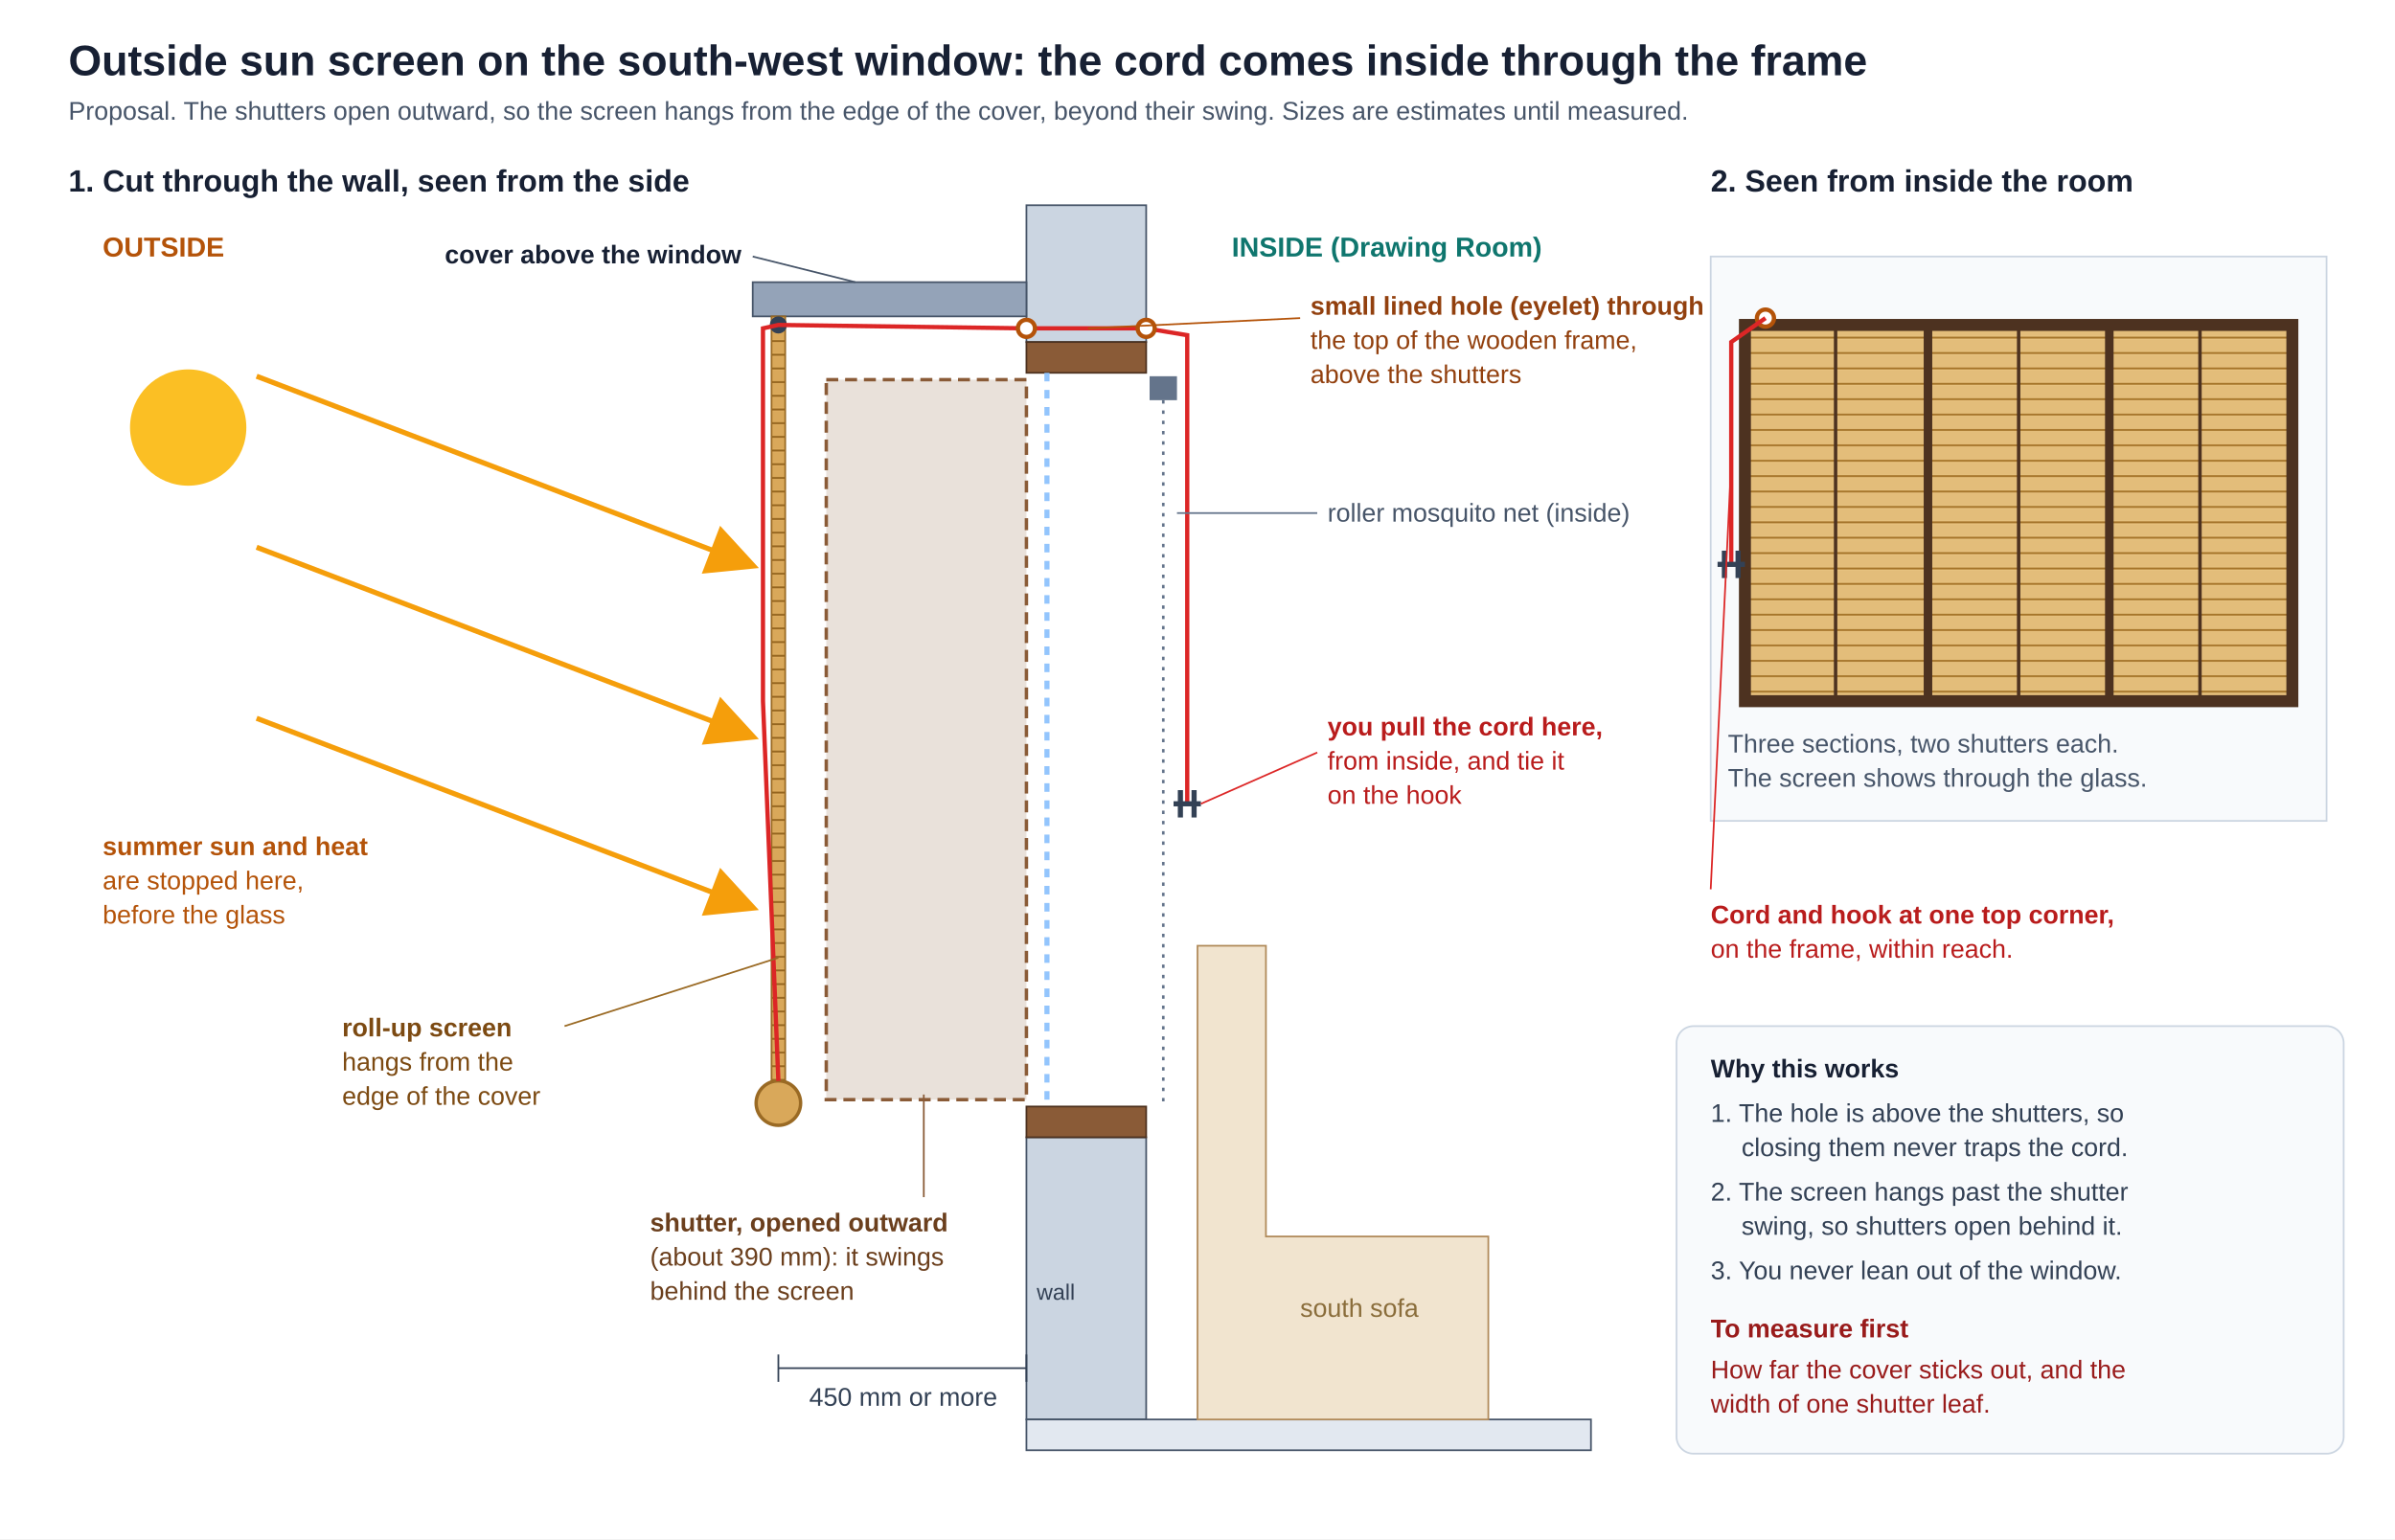
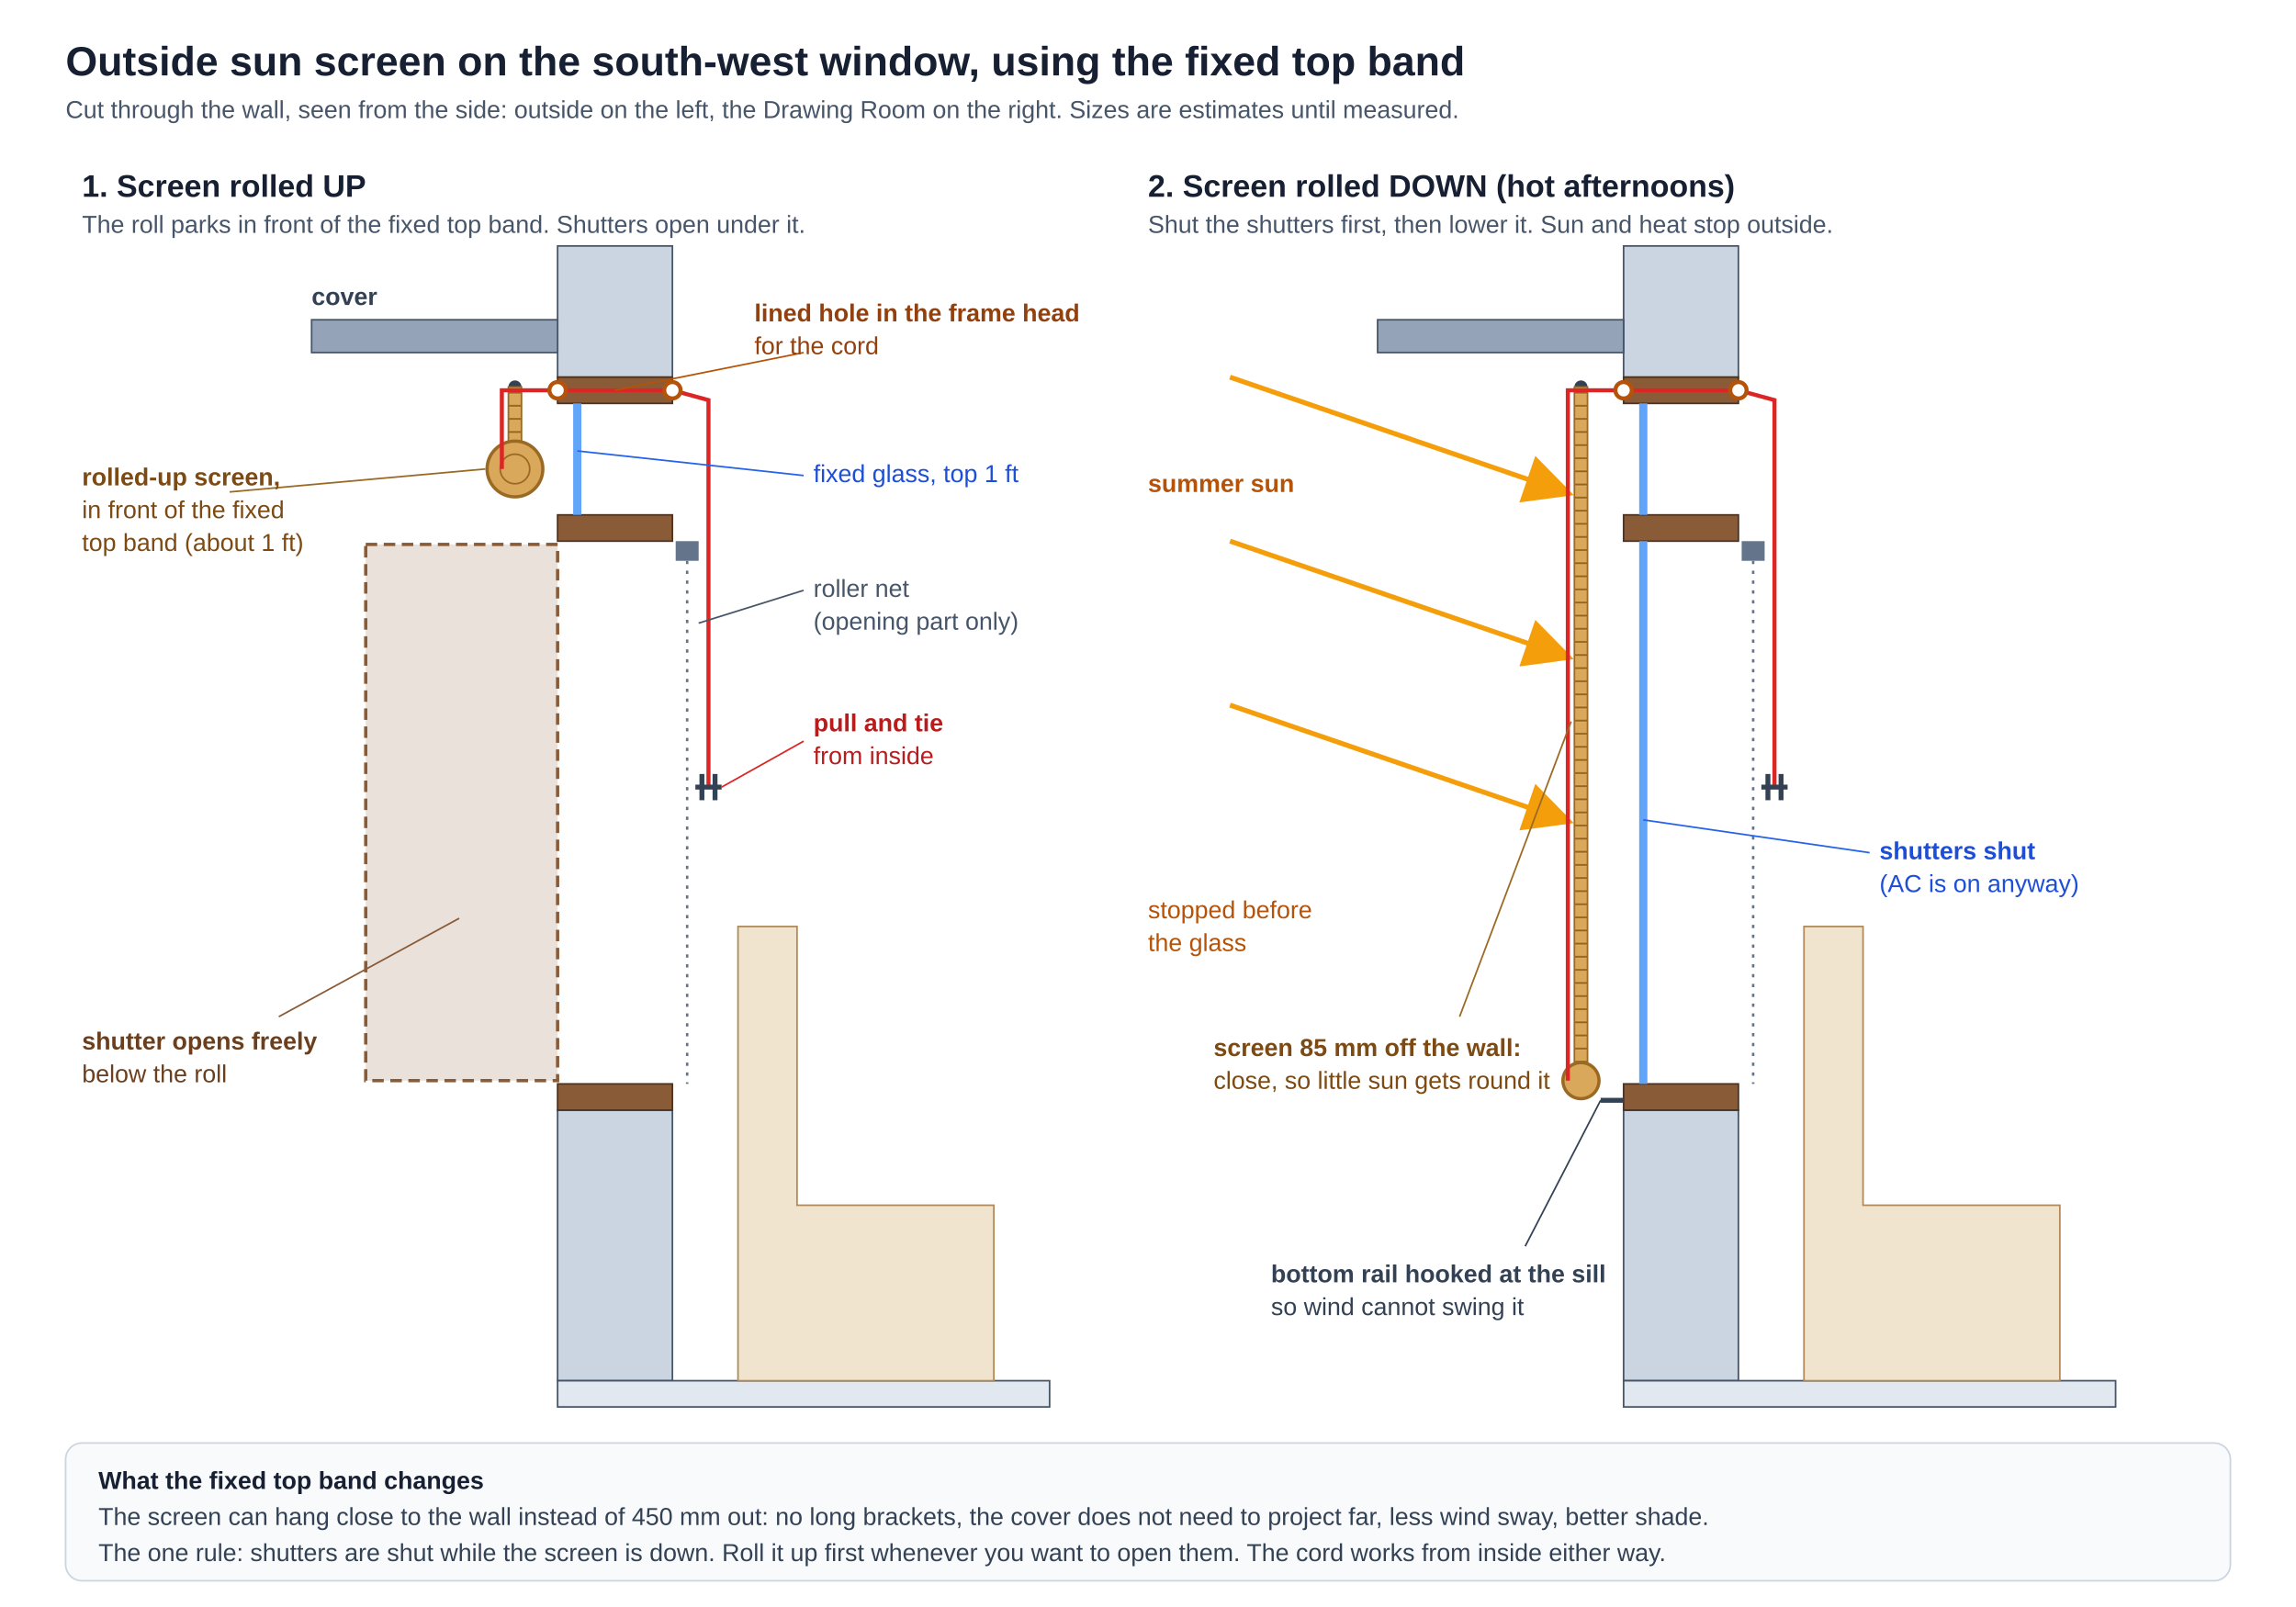
- <svg xmlns="http://www.w3.org/2000/svg" viewBox="0 0 1400 900" font-family="Segoe UI, Arial, sans-serif" font-size="15">
+ <svg xmlns="http://www.w3.org/2000/svg" viewBox="0 0 1400 980" font-family="Segoe UI, Arial, sans-serif" font-size="15">
  <defs>
    <pattern id="bamboo" width="6" height="8" patternUnits="userSpaceOnUse">
      <rect width="6" height="8" fill="#d9a85a" />
      <line x1="0" y1="7.5" x2="6" y2="7.5" stroke="#9a6a24" stroke-width="1.2" />
    </pattern>
-     <pattern id="bambooWide" width="10" height="9" patternUnits="userSpaceOnUse">
-       <rect width="10" height="9" fill="#e3bd7a" />
-       <line x1="0" y1="8.4" x2="10" y2="8.4" stroke="#a9792f" stroke-width="1.1" />
-     </pattern>
    <marker id="arrow" markerWidth="10" markerHeight="10" refX="8" refY="5" orient="auto">
      <path d="M0 0 L10 5 L0 10 z" fill="#f59e0b" />
    </marker>
-     <marker id="dot" markerWidth="8" markerHeight="8" refX="4" refY="4">
-       <circle cx="4" cy="4" r="3" fill="#dc2626" />
-     </marker>
  </defs>
-   <rect width="1400" height="900" fill="#ffffff" />
-   <text x="40" y="44" font-size="25" font-weight="700" fill="#172033">Outside sun screen on the south-west window: the cord comes inside through the frame</text>
-   <text x="40" y="70" fill="#475569">Proposal. The shutters open outward, so the screen hangs from the edge of the cover, beyond their swing. Sizes are estimates until measured.</text>
-   <text x="40" y="112" font-size="18" font-weight="700" fill="#172033">1. Cut through the wall, seen from the side</text>
-   <text x="60" y="150" font-size="16" font-weight="700" fill="#b45309">OUTSIDE</text>
-   <text x="720" y="150" font-size="16" font-weight="700" fill="#0f766e">INSIDE (Drawing Room)</text>
-   <rect x="600" y="120" width="70" height="80" fill="#cbd5e1" stroke="#475569" />
-   <rect x="600" y="665" width="70" height="165" fill="#cbd5e1" stroke="#475569" />
-   <rect x="600" y="830" width="330" height="18" fill="#e2e8f0" stroke="#475569" />
-   <rect x="440" y="165" width="160" height="20" fill="#94a3b8" stroke="#475569" />
-   <rect x="600" y="200" width="70" height="18" fill="#8a5b37" stroke="#4d3220" />
-   <rect x="600" y="647" width="70" height="18" fill="#8a5b37" stroke="#4d3220" />
-   <line x1="612" y1="218" x2="612" y2="647" stroke="#93c5fd" stroke-width="3" stroke-dasharray="5 5" />
-   <rect x="483" y="222" width="117" height="421" fill="#8a5b37" fill-opacity=".18" stroke="#8a5b37" stroke-width="2" stroke-dasharray="7 4" />
-   <rect x="451" y="185" width="8" height="452" fill="url(#bamboo)" stroke="#9a6a24" />
-   <circle cx="455" cy="645" r="13" fill="#d9a85a" stroke="#9a6a24" stroke-width="2" />
-   <circle cx="455" cy="190" r="5" fill="#334155" />
-   <polyline points="455,632 446,410 446,192 455,190 600,192 670,192 694,196 694,470" fill="none" stroke="#dc2626" stroke-width="2.5" />
-   <circle cx="600" cy="192" r="5" fill="#fff" stroke="#b45309" stroke-width="2.5" />
-   <circle cx="670" cy="192" r="5" fill="#fff" stroke="#b45309" stroke-width="2.5" />
-   <path d="M686 470 h16 M690 462 v16 M698 462 v16" stroke="#334155" stroke-width="3" />
-   <rect x="672" y="220" width="16" height="14" fill="#64748b" />
-   <line x1="680" y1="234" x2="680" y2="647" stroke="#64748b" stroke-width="1.5" stroke-dasharray="2 4" />
-   <path d="M700 553 h40 v170 h130 v107 h-170 z" fill="#f1e4cf" stroke="#b08a5a" />
-   <g stroke="#f59e0b" stroke-width="3" marker-end="url(#arrow)">
-     <line x1="150" y1="220" x2="438" y2="330" />
-     <line x1="150" y1="320" x2="438" y2="430" />
-     <line x1="150" y1="420" x2="438" y2="530" />
-   </g>
-   <circle cx="110" cy="250" r="34" fill="#fbbf24" />
-   <text x="60" y="500" fill="#b45309" font-weight="700">summer sun and heat</text>
-   <text x="60" y="520" fill="#b45309">are stopped here,</text>
-   <text x="60" y="540" fill="#b45309">before the glass</text>
-   <g fill="#172033">
-     <line x1="500" y1="165" x2="440" y2="150" stroke="#475569" />
-     <text x="260" y="154" font-weight="700">cover above the window</text>
-     <line x1="455" y1="560" x2="330" y2="600" stroke="#9a6a24" />
-     <text x="200" y="606" fill="#7c4a12" font-weight="700">roll-up screen</text>
-     <text x="200" y="626" fill="#7c4a12">hangs from the</text>
-     <text x="200" y="646" fill="#7c4a12">edge of the cover</text>
-     <line x1="540" y1="640" x2="540" y2="700" stroke="#8a5b37" />
-     <text x="380" y="720" fill="#6b3f1d" font-weight="700">shutter, opened outward</text>
-     <text x="380" y="740" fill="#6b3f1d">(about 390 mm): it swings</text>
-     <text x="380" y="760" fill="#6b3f1d">behind the screen</text>
-     <line x1="636" y1="192" x2="760" y2="186" stroke="#b45309" />
-     <text x="766" y="184" fill="#92400e" font-weight="700">small lined hole (eyelet) through</text>
-     <text x="766" y="204" fill="#92400e">the top of the wooden frame,</text>
-     <text x="766" y="224" fill="#92400e">above the shutters</text>
-     <line x1="702" y1="470" x2="770" y2="440" stroke="#dc2626" />
-     <text x="776" y="430" fill="#b91c1c" font-weight="700">you pull the cord here,</text>
-     <text x="776" y="450" fill="#b91c1c">from inside, and tie it</text>
-     <text x="776" y="470" fill="#b91c1c">on the hook</text>
-     <line x1="688" y1="300" x2="770" y2="300" stroke="#64748b" />
-     <text x="776" y="305" fill="#475569">roller mosquito net (inside)</text>
-     <text x="760" y="770" fill="#8a6d3b">south sofa</text>
-     <text x="606" y="760" fill="#334155" font-size="13">wall</text>
-   </g>
-   <g stroke="#334155" fill="#334155">
-     <line x1="455" y1="800" x2="600" y2="800" />
-     <line x1="455" y1="792" x2="455" y2="808" />
-     <line x1="600" y1="792" x2="600" y2="808" />
-   </g>
-   <text x="528" y="822" text-anchor="middle" fill="#334155">450 mm or more</text>
-   <text x="1000" y="112" font-size="18" font-weight="700" fill="#172033">2. Seen from inside the room</text>
-   <rect x="1000" y="150" width="360" height="330" fill="#f8fafc" stroke="#cbd5e1" />
-   <rect x="1020" y="190" width="320" height="220" fill="url(#bambooWide)" stroke="#4d3220" stroke-width="7" />
-   <g stroke="#4d3220" stroke-width="5">
-     <line x1="1127" y1="190" x2="1127" y2="410" />
-     <line x1="1233" y1="190" x2="1233" y2="410" />
-   </g>
-   <g stroke="#4d3220" stroke-width="2">
-     <line x1="1073" y1="190" x2="1073" y2="410" />
-     <line x1="1180" y1="190" x2="1180" y2="410" />
-     <line x1="1286" y1="190" x2="1286" y2="410" />
-   </g>
-   <circle cx="1032" cy="186" r="5" fill="#fff" stroke="#b45309" stroke-width="2.5" />
-   <polyline points="1032,186 1012,200 1012,330" fill="none" stroke="#dc2626" stroke-width="2.5" />
-   <path d="M1004 330 h16 M1008 322 v16 M1016 322 v16" stroke="#334155" stroke-width="3" />
-   <text x="1010" y="440" fill="#475569">Three sections, two shutters each.</text>
-   <text x="1010" y="460" fill="#475569">The screen shows through the glass.</text>
-   <line x1="1012" y1="270" x2="1000" y2="520" stroke="#dc2626" />
-   <text x="1000" y="540" fill="#b91c1c" font-weight="700">Cord and hook at one top corner,</text>
-   <text x="1000" y="560" fill="#b91c1c">on the frame, within reach.</text>
-   <rect x="980" y="600" width="390" height="250" rx="10" fill="#f8fafc" stroke="#cbd5e1" />
-   <text x="1000" y="630" font-weight="700" fill="#172033">Why this works</text>
-   <text x="1000" y="656" fill="#334155">1. The hole is above the shutters, so</text>
-   <text x="1018" y="676" fill="#334155">closing them never traps the cord.</text>
-   <text x="1000" y="702" fill="#334155">2. The screen hangs past the shutter</text>
-   <text x="1018" y="722" fill="#334155">swing, so shutters open behind it.</text>
-   <text x="1000" y="748" fill="#334155">3. You never lean out of the window.</text>
-   <text x="1000" y="782" font-weight="700" fill="#991b1b">To measure first</text>
-   <text x="1000" y="806" fill="#991b1b">How far the cover sticks out, and the</text>
-   <text x="1000" y="826" fill="#991b1b">width of one shutter leaf.</text>
+   <rect width="1400" height="980" fill="#ffffff" />
+   <text x="40" y="46" font-size="25" font-weight="700" fill="#172033">Outside sun screen on the south-west window, using the fixed top band</text>
+   <text x="40" y="72" fill="#475569">Cut through the wall, seen from the side: outside on the left, the Drawing Room on the right. Sizes are estimates until measured.</text>
+   <rect x="340" y="150" width="70" height="80" fill="#cbd5e1" stroke="#475569" />
+   <rect x="340" y="677" width="70" height="165" fill="#cbd5e1" stroke="#475569" />
+   <rect x="340" y="842" width="300" height="16" fill="#e2e8f0" stroke="#475569" />
+   <rect x="190" y="195" width="150" height="20" fill="#94a3b8" stroke="#475569" />
+   <rect x="340" y="230" width="70" height="16" fill="#8a5b37" stroke="#4d3220" />
+   <rect x="340" y="314" width="70" height="16" fill="#8a5b37" stroke="#4d3220" />
+   <rect x="340" y="661" width="70" height="16" fill="#8a5b37" stroke="#4d3220" />
+   <line x1="352" y1="246" x2="352" y2="314" stroke="#60a5fa" stroke-width="5" />
+   <circle cx="314" cy="236" r="4" fill="#334155" />
+   <rect x="223" y="332" width="117" height="327" fill="#8a5b37" fill-opacity=".18" stroke="#8a5b37" stroke-width="2" stroke-dasharray="7 4" />
+   <rect x="310" y="236" width="8" height="40" fill="url(#bamboo)" stroke="#9a6a24" />
+   <circle cx="314" cy="286" r="17" fill="#d9a85a" stroke="#9a6a24" stroke-width="2" />
+   <circle cx="314" cy="286" r="9" fill="none" stroke="#9a6a24" />
+   <polyline points="306,286 306,238 340,238 410,238 432,244 432,480" fill="none" stroke="#dc2626" stroke-width="2.5" />
+   <circle cx="340" cy="238" r="5" fill="#fff" stroke="#b45309" stroke-width="2.5" />
+   <circle cx="410" cy="238" r="5" fill="#fff" stroke="#b45309" stroke-width="2.5" />
+   <path d="M424 480 h16 M428 472 v16 M436 472 v16" stroke="#334155" stroke-width="3" />
+   <rect x="412" y="330" width="14" height="12" fill="#64748b" />
+   <line x1="419" y1="342" x2="419" y2="661" stroke="#64748b" stroke-width="1.5" stroke-dasharray="2 4" />
+   <path d="M450 565 h36 v170 h120 v107 h-156 z" fill="#f1e4cf" stroke="#b08a5a" />
+   <text x="50" y="120" fill="#172033" font-weight="700" font-size="19" text-anchor="start">1. Screen rolled UP</text>
+   <text x="50" y="142" fill="#475569" font-weight="400" font-size="15" text-anchor="start">The roll parks in front of the fixed top band. Shutters open under it.</text>
+   <line x1="296" y1="286" x2="140" y2="300" stroke="#9a6a24" stroke-width="1" />
+   <text x="50" y="296" fill="#7c4a12" font-weight="700" font-size="15" text-anchor="start">rolled-up screen,</text>
+   <text x="50" y="316" fill="#7c4a12" font-weight="400" font-size="15" text-anchor="start">in front of the fixed</text>
+   <text x="50" y="336" fill="#7c4a12" font-weight="400" font-size="15" text-anchor="start">top band (about 1 ft)</text>
+   <line x1="280" y1="560" x2="170" y2="620" stroke="#8a5b37" stroke-width="1" />
+   <text x="50" y="640" fill="#6b3f1d" font-weight="700" font-size="15" text-anchor="start">shutter opens freely</text>
+   <text x="50" y="660" fill="#6b3f1d" font-weight="400" font-size="15" text-anchor="start">below the roll</text>
+   <line x1="375" y1="238" x2="490" y2="215" stroke="#b45309" stroke-width="1" />
+   <text x="460" y="196" fill="#92400e" font-weight="700" font-size="15" text-anchor="start">lined hole in the frame head</text>
+   <text x="460" y="216" fill="#92400e" font-weight="400" font-size="15" text-anchor="start">for the cord</text>
+   <line x1="440" y1="480" x2="490" y2="452" stroke="#dc2626" stroke-width="1" />
+   <text x="496" y="446" fill="#b91c1c" font-weight="700" font-size="15" text-anchor="start">pull and tie</text>
+   <text x="496" y="466" fill="#b91c1c" font-weight="400" font-size="15" text-anchor="start">from inside</text>
+   <line x1="426" y1="380" x2="490" y2="360" stroke="#475569" stroke-width="1" />
+   <text x="496" y="364" fill="#475569" font-weight="400" font-size="15" text-anchor="start">roller net</text>
+   <text x="496" y="384" fill="#475569" font-weight="400" font-size="15" text-anchor="start">(opening part only)</text>
+   <text x="190" y="186" fill="#334155" font-weight="700" font-size="15" text-anchor="start">cover</text>
+   <line x1="352" y1="275" x2="490" y2="290" stroke="#2563eb" stroke-width="1" />
+   <text x="496" y="294" fill="#1d4ed8" font-weight="400" font-size="15" text-anchor="start">fixed glass, top 1 ft</text>
+   <rect x="990" y="150" width="70" height="80" fill="#cbd5e1" stroke="#475569" />
+   <rect x="990" y="677" width="70" height="165" fill="#cbd5e1" stroke="#475569" />
+   <rect x="990" y="842" width="300" height="16" fill="#e2e8f0" stroke="#475569" />
+   <rect x="840" y="195" width="150" height="20" fill="#94a3b8" stroke="#475569" />
+   <rect x="990" y="230" width="70" height="16" fill="#8a5b37" stroke="#4d3220" />
+   <rect x="990" y="314" width="70" height="16" fill="#8a5b37" stroke="#4d3220" />
+   <rect x="990" y="661" width="70" height="16" fill="#8a5b37" stroke="#4d3220" />
+   <line x1="1002" y1="246" x2="1002" y2="314" stroke="#60a5fa" stroke-width="5" />
+   <circle cx="964" cy="236" r="4" fill="#334155" />
+   <line x1="1002" y1="330" x2="1002" y2="661" stroke="#60a5fa" stroke-width="5" />
+   <rect x="960" y="236" width="8" height="417" fill="url(#bamboo)" stroke="#9a6a24" />
+   <circle cx="964" cy="659" r="11" fill="#d9a85a" stroke="#9a6a24" stroke-width="2" />
+   <path d="M990 671 h-14" stroke="#334155" stroke-width="3" />
+   <line x1="750" y1="230" x2="954" y2="300" stroke="#f59e0b" stroke-width="3" marker-end="url(#arrow)" />
+   <line x1="750" y1="330" x2="954" y2="400" stroke="#f59e0b" stroke-width="3" marker-end="url(#arrow)" />
+   <line x1="750" y1="430" x2="954" y2="500" stroke="#f59e0b" stroke-width="3" marker-end="url(#arrow)" />
+   <polyline points="956,659 956,238 990,238 1060,238 1082,244 1082,480" fill="none" stroke="#dc2626" stroke-width="2.5" />
+   <circle cx="990" cy="238" r="5" fill="#fff" stroke="#b45309" stroke-width="2.5" />
+   <circle cx="1060" cy="238" r="5" fill="#fff" stroke="#b45309" stroke-width="2.5" />
+   <path d="M1074 480 h16 M1078 472 v16 M1086 472 v16" stroke="#334155" stroke-width="3" />
+   <rect x="1062" y="330" width="14" height="12" fill="#64748b" />
+   <line x1="1069" y1="342" x2="1069" y2="661" stroke="#64748b" stroke-width="1.5" stroke-dasharray="2 4" />
+   <path d="M1100 565 h36 v170 h120 v107 h-156 z" fill="#f1e4cf" stroke="#b08a5a" />
+   <text x="700" y="120" fill="#172033" font-weight="700" font-size="19" text-anchor="start">2. Screen rolled DOWN (hot afternoons)</text>
+   <text x="700" y="142" fill="#475569" font-weight="400" font-size="15" text-anchor="start">Shut the shutters first, then lower it. Sun and heat stop outside.</text>
+   <text x="700" y="300" fill="#b45309" font-weight="700" font-size="15" text-anchor="start">summer sun</text>
+   <text x="700" y="560" fill="#b45309" font-weight="400" font-size="15" text-anchor="start">stopped before</text>
+   <text x="700" y="580" fill="#b45309" font-weight="400" font-size="15" text-anchor="start">the glass</text>
+   <line x1="958" y1="440" x2="890" y2="620" stroke="#9a6a24" stroke-width="1" />
+   <text x="740" y="644" fill="#7c4a12" font-weight="700" font-size="15" text-anchor="start">screen 85 mm off the wall:</text>
+   <text x="740" y="664" fill="#7c4a12" font-weight="400" font-size="15" text-anchor="start">close, so little sun gets round it</text>
+   <line x1="976" y1="671" x2="930" y2="760" stroke="#334155" stroke-width="1" />
+   <text x="775" y="782" fill="#334155" font-weight="700" font-size="15" text-anchor="start">bottom rail hooked at the sill</text>
+   <text x="775" y="802" fill="#334155" font-weight="400" font-size="15" text-anchor="start">so wind cannot swing it</text>
+   <line x1="1002" y1="500" x2="1140" y2="520" stroke="#2563eb" stroke-width="1" />
+   <text x="1146" y="524" fill="#1d4ed8" font-weight="700" font-size="15" text-anchor="start">shutters shut</text>
+   <text x="1146" y="544" fill="#1d4ed8" font-weight="400" font-size="15" text-anchor="start">(AC is on anyway)</text>
+   <rect x="40" y="880" width="1320" height="84" rx="10" fill="#f8fafc" stroke="#cbd5e1" />
+   <text x="60" y="908" font-weight="700" fill="#172033">What the fixed top band changes</text>
+   <text x="60" y="930" fill="#334155">The screen can hang close to the wall instead of 450 mm out: no long brackets, the cover does not need to project far, less wind sway, better shade.</text>
+   <text x="60" y="952" fill="#334155">The one rule: shutters are shut while the screen is down. Roll it up first whenever you want to open them. The cord works from inside either way.</text>
</svg>
